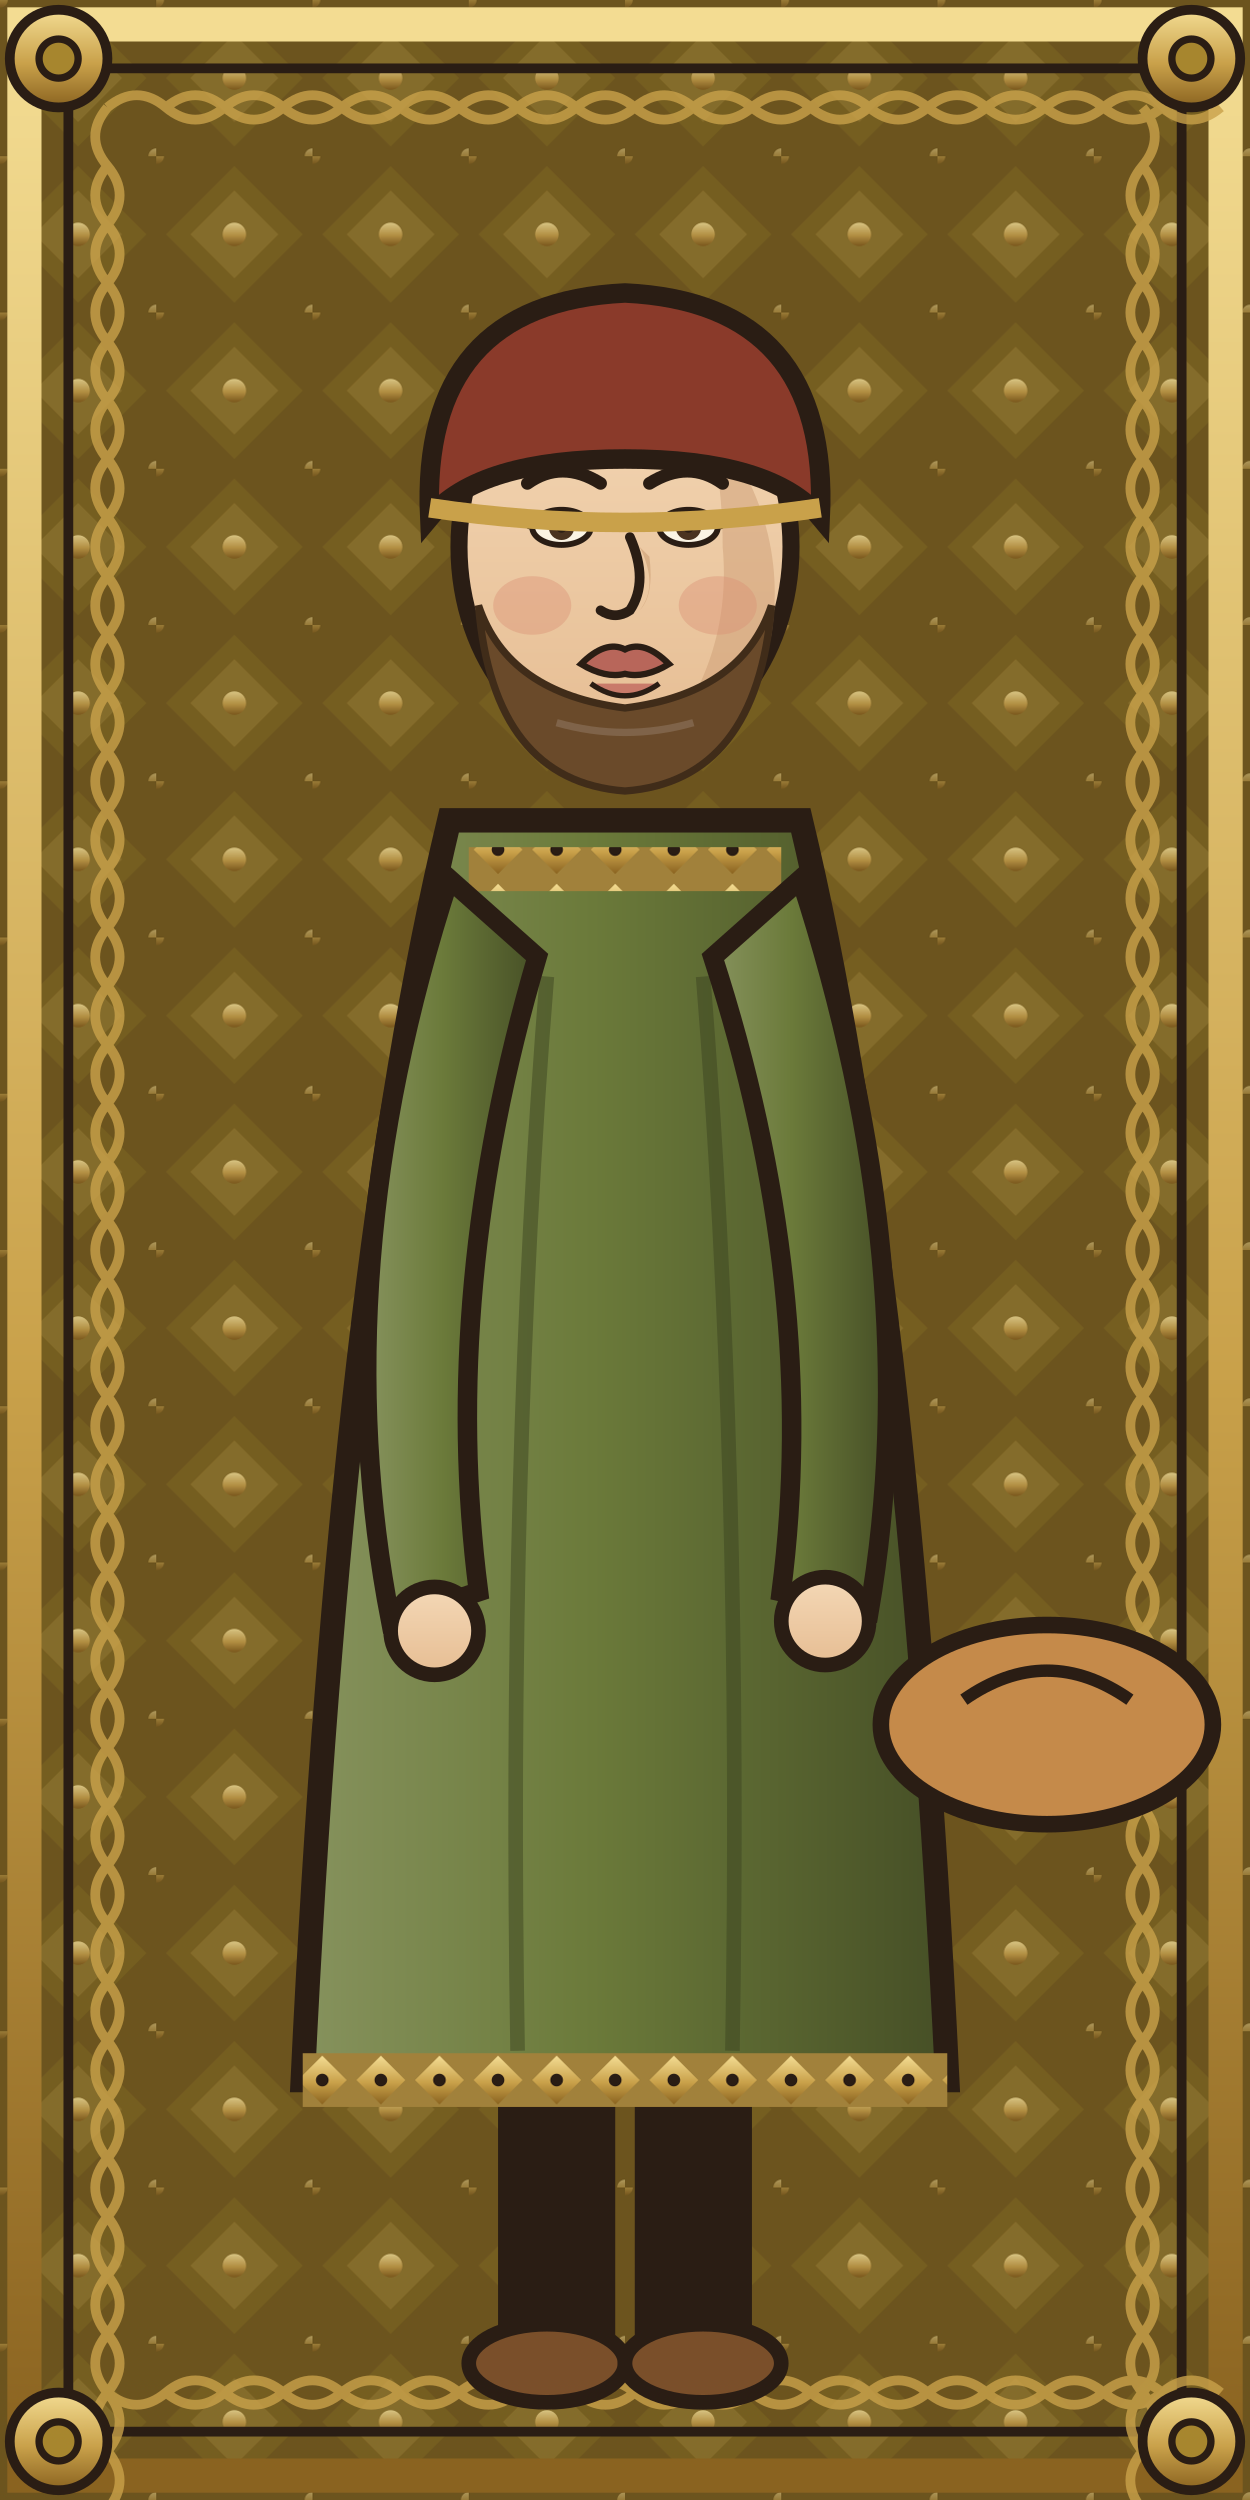
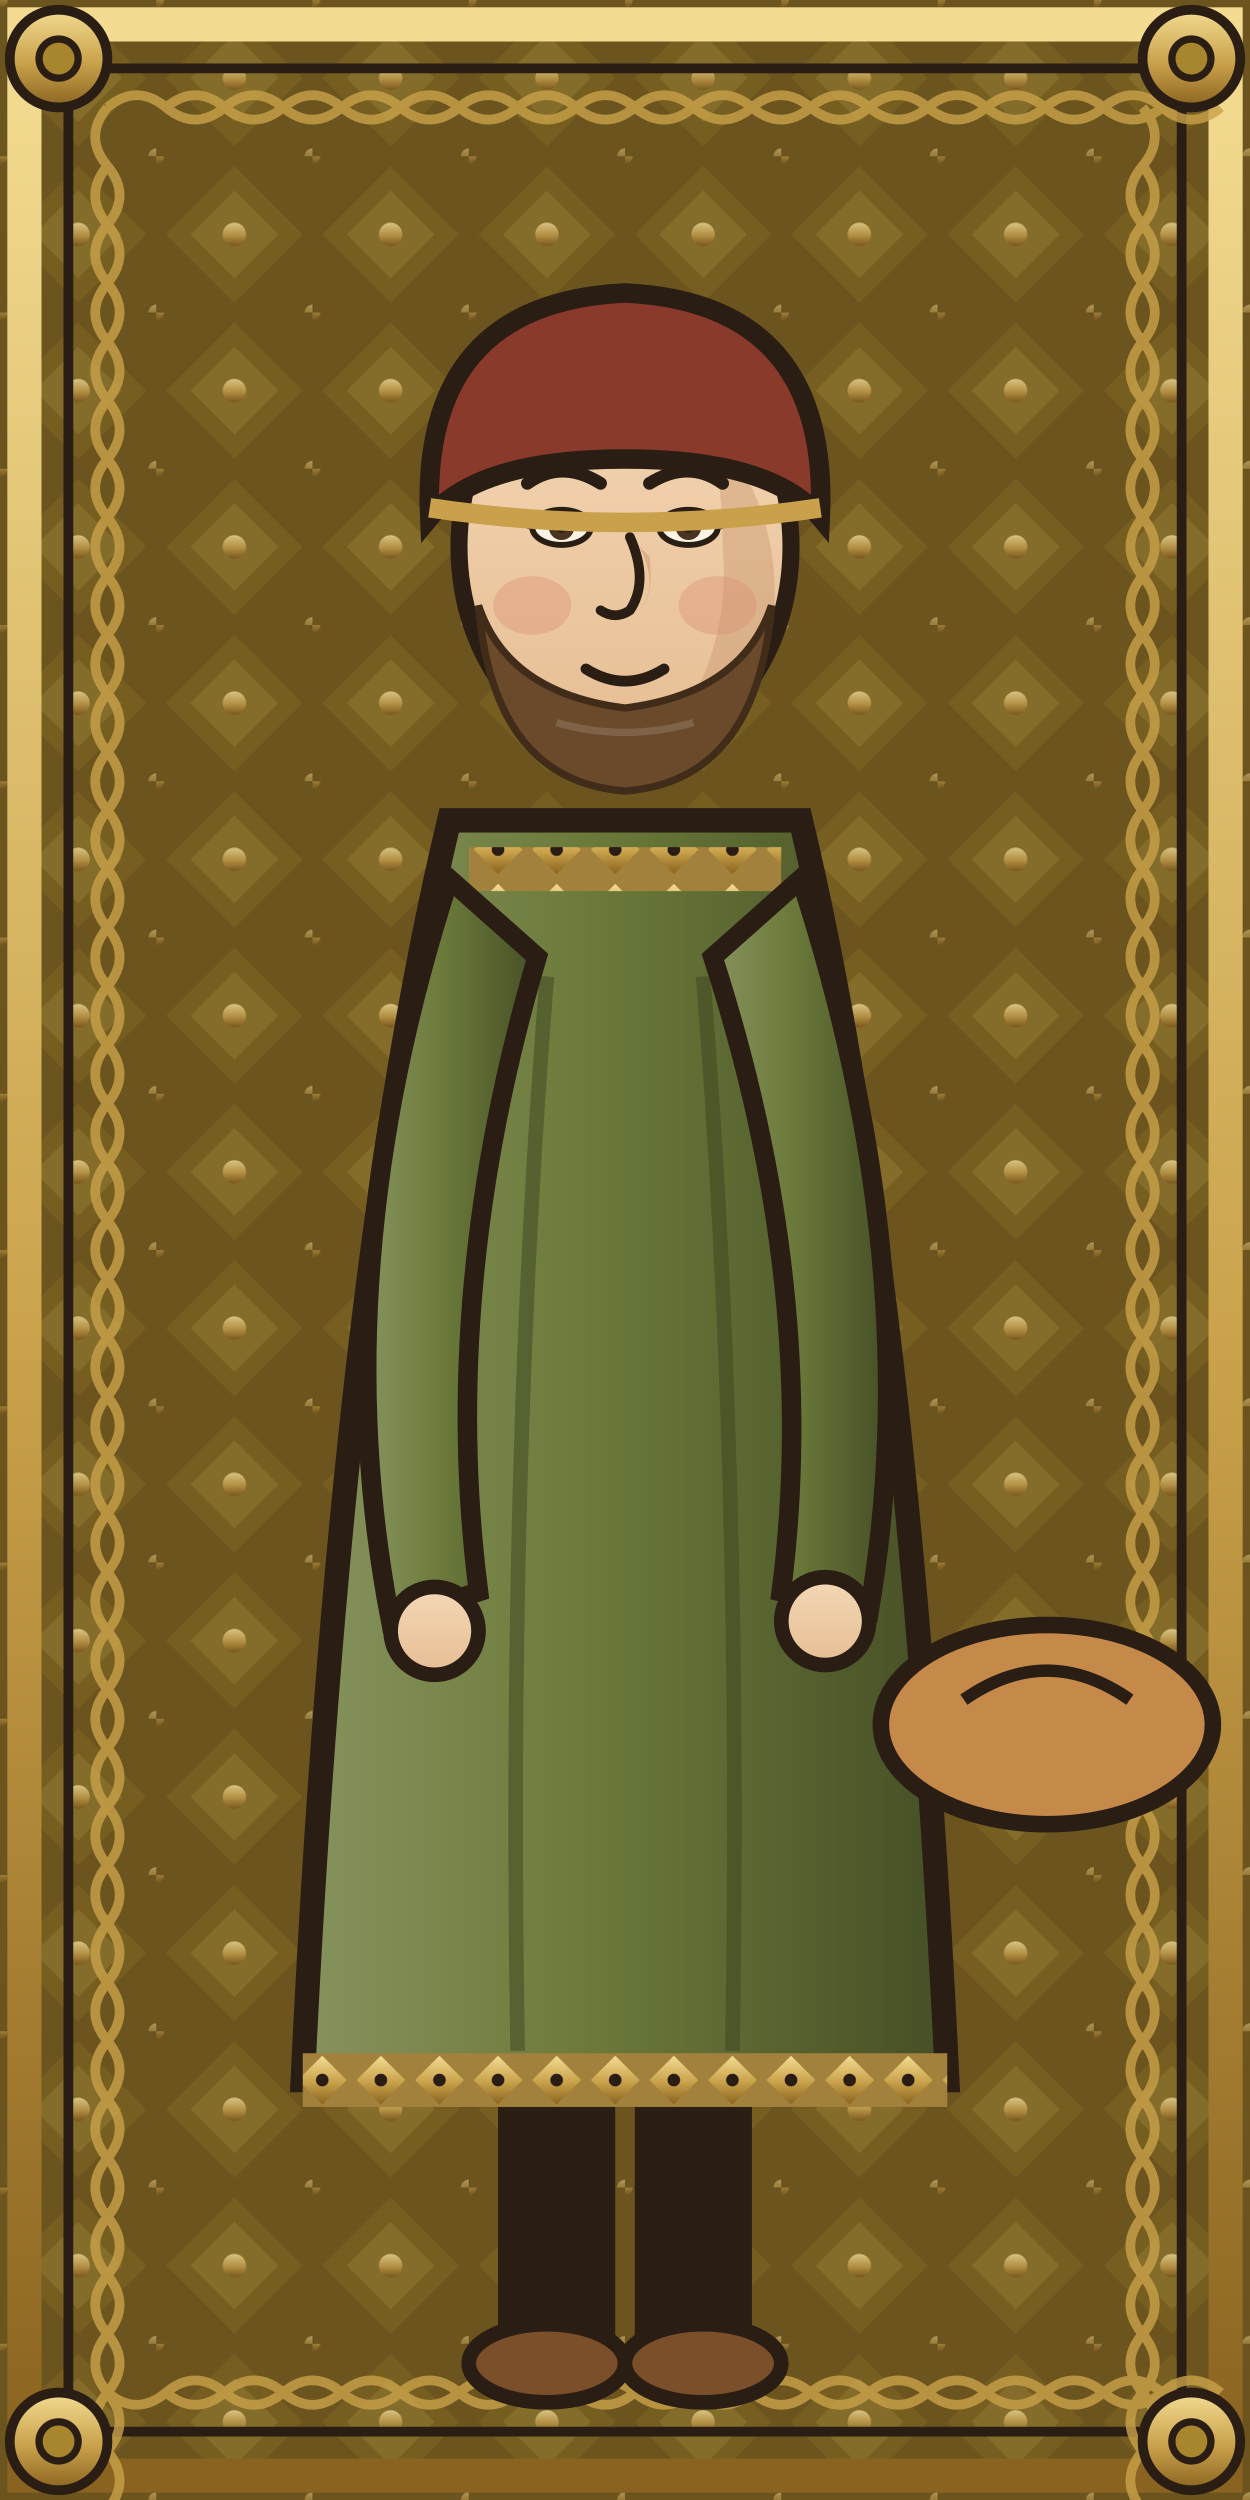
<svg xmlns="http://www.w3.org/2000/svg" viewBox="0 0 256 512" width="256" height="512">
  <defs>
    <linearGradient id="gold" x1="0" y1="0" x2="0" y2="1">
      <stop offset="0" stop-color="#f3dc92" />
      <stop offset="0.55" stop-color="#c9a14a" />
      <stop offset="1" stop-color="#8a6320" />
    </linearGradient>
    <linearGradient id="steel" x1="0" y1="0" x2="1" y2="1">
      <stop offset="0" stop-color="#eef1f4" />
      <stop offset="0.5" stop-color="#8a8f96" />
      <stop offset="1" stop-color="#4b5058" />
    </linearGradient>
    <linearGradient id="skin" x1="0" y1="0" x2="0" y2="1">
      <stop offset="0" stop-color="#f4d8b6" />
      <stop offset="1" stop-color="#e6bd93" />
    </linearGradient>
    <linearGradient id="parch" x1="0" y1="0" x2="0" y2="1">
      <stop offset="0" stop-color="#f4ead2" />
      <stop offset="1" stop-color="#e9dcbf" />
    </linearGradient>
  </defs>
  <defs>
    <linearGradient id="robe" x1="0" y1="0" x2="1" y2="0">
      <stop offset="0" stop-color="#86925d" />
      <stop offset="0.45" stop-color="#6b7a3a" />
      <stop offset="1" stop-color="#464f26" />
    </linearGradient>
    <pattern id="emb" width="12" height="12" patternUnits="userSpaceOnUse">
      <rect width="12" height="12" fill="#a1813b" />
      <path d="M6 1 L11 6 L6 11 L1 6 Z" fill="url(#gold)" />
      <circle cx="6" cy="6" r="1.3" fill="#2a1d14" />
    </pattern>
  </defs>
  <defs>
    <pattern id="field" width="32" height="32" patternUnits="userSpaceOnUse">
      <rect width="32" height="32" fill="#7a5f22" />
      <path d="M16 2 L30 16 L16 30 L2 16 Z" fill="#8e7227" opacity="0.55" />
      <path d="M16 7 L25 16 L16 25 L7 16 Z" fill="#b09243" opacity="0.4" />
      <circle cx="16" cy="16" r="2.4" fill="url(#gold)" />
      <circle cx="0" cy="0" r="1.6" fill="url(#gold)" opacity="0.6" />
      <circle cx="32" cy="32" r="1.6" fill="url(#gold)" opacity="0.6" />
    </pattern>
  </defs>
  <rect x="0" y="0" width="256" height="512" fill="url(#field)" />
  <rect x="0" y="0" width="256" height="512" fill="#000" opacity="0.12" />
  <rect x="5" y="5" width="246" height="502" fill="none" stroke="url(#gold)" stroke-width="7" />
  <rect x="14" y="14" width="228" height="484" fill="none" stroke="#2a1d14" stroke-width="2" />
  <path d="M22 22 q6 -5 12 0 t12 0 M22 490 q6 5 12 0 t12 0 M34 22 q6 -5 12 0 t12 0 M34 490 q6 5 12 0 t12 0 M46 22 q6 -5 12 0 t12 0 M46 490 q6 5 12 0 t12 0 M58 22 q6 -5 12 0 t12 0 M58 490 q6 5 12 0 t12 0 M70 22 q6 -5 12 0 t12 0 M70 490 q6 5 12 0 t12 0 M82 22 q6 -5 12 0 t12 0 M82 490 q6 5 12 0 t12 0 M94 22 q6 -5 12 0 t12 0 M94 490 q6 5 12 0 t12 0 M106 22 q6 -5 12 0 t12 0 M106 490 q6 5 12 0 t12 0 M118 22 q6 -5 12 0 t12 0 M118 490 q6 5 12 0 t12 0 M130 22 q6 -5 12 0 t12 0 M130 490 q6 5 12 0 t12 0 M142 22 q6 -5 12 0 t12 0 M142 490 q6 5 12 0 t12 0 M154 22 q6 -5 12 0 t12 0 M154 490 q6 5 12 0 t12 0 M166 22 q6 -5 12 0 t12 0 M166 490 q6 5 12 0 t12 0 M178 22 q6 -5 12 0 t12 0 M178 490 q6 5 12 0 t12 0 M190 22 q6 -5 12 0 t12 0 M190 490 q6 5 12 0 t12 0 M202 22 q6 -5 12 0 t12 0 M202 490 q6 5 12 0 t12 0 M214 22 q6 -5 12 0 t12 0 M214 490 q6 5 12 0 t12 0 M226 22 q6 -5 12 0 t12 0 M226 490 q6 5 12 0 t12 0 M22 22 q-5 6 0 12 t0 12 M234 22 q5 6 0 12 t0 12 M22 34 q-5 6 0 12 t0 12 M234 34 q5 6 0 12 t0 12 M22 46 q-5 6 0 12 t0 12 M234 46 q5 6 0 12 t0 12 M22 58 q-5 6 0 12 t0 12 M234 58 q5 6 0 12 t0 12 M22 70 q-5 6 0 12 t0 12 M234 70 q5 6 0 12 t0 12 M22 82 q-5 6 0 12 t0 12 M234 82 q5 6 0 12 t0 12 M22 94 q-5 6 0 12 t0 12 M234 94 q5 6 0 12 t0 12 M22 106 q-5 6 0 12 t0 12 M234 106 q5 6 0 12 t0 12 M22 118 q-5 6 0 12 t0 12 M234 118 q5 6 0 12 t0 12 M22 130 q-5 6 0 12 t0 12 M234 130 q5 6 0 12 t0 12 M22 142 q-5 6 0 12 t0 12 M234 142 q5 6 0 12 t0 12 M22 154 q-5 6 0 12 t0 12 M234 154 q5 6 0 12 t0 12 M22 166 q-5 6 0 12 t0 12 M234 166 q5 6 0 12 t0 12 M22 178 q-5 6 0 12 t0 12 M234 178 q5 6 0 12 t0 12 M22 190 q-5 6 0 12 t0 12 M234 190 q5 6 0 12 t0 12 M22 202 q-5 6 0 12 t0 12 M234 202 q5 6 0 12 t0 12 M22 214 q-5 6 0 12 t0 12 M234 214 q5 6 0 12 t0 12 M22 226 q-5 6 0 12 t0 12 M234 226 q5 6 0 12 t0 12 M22 238 q-5 6 0 12 t0 12 M234 238 q5 6 0 12 t0 12 M22 250 q-5 6 0 12 t0 12 M234 250 q5 6 0 12 t0 12 M22 262 q-5 6 0 12 t0 12 M234 262 q5 6 0 12 t0 12 M22 274 q-5 6 0 12 t0 12 M234 274 q5 6 0 12 t0 12 M22 286 q-5 6 0 12 t0 12 M234 286 q5 6 0 12 t0 12 M22 298 q-5 6 0 12 t0 12 M234 298 q5 6 0 12 t0 12 M22 310 q-5 6 0 12 t0 12 M234 310 q5 6 0 12 t0 12 M22 322 q-5 6 0 12 t0 12 M234 322 q5 6 0 12 t0 12 M22 334 q-5 6 0 12 t0 12 M234 334 q5 6 0 12 t0 12 M22 346 q-5 6 0 12 t0 12 M234 346 q5 6 0 12 t0 12 M22 358 q-5 6 0 12 t0 12 M234 358 q5 6 0 12 t0 12 M22 370 q-5 6 0 12 t0 12 M234 370 q5 6 0 12 t0 12 M22 382 q-5 6 0 12 t0 12 M234 382 q5 6 0 12 t0 12 M22 394 q-5 6 0 12 t0 12 M234 394 q5 6 0 12 t0 12 M22 406 q-5 6 0 12 t0 12 M234 406 q5 6 0 12 t0 12 M22 418 q-5 6 0 12 t0 12 M234 418 q5 6 0 12 t0 12 M22 430 q-5 6 0 12 t0 12 M234 430 q5 6 0 12 t0 12 M22 442 q-5 6 0 12 t0 12 M234 442 q5 6 0 12 t0 12 M22 454 q-5 6 0 12 t0 12 M234 454 q5 6 0 12 t0 12 M22 466 q-5 6 0 12 t0 12 M234 466 q5 6 0 12 t0 12 M22 478 q-5 6 0 12 t0 12 M234 478 q5 6 0 12 t0 12 M22 490 q-5 6 0 12 t0 12 M234 490 q5 6 0 12 t0 12" fill="none" stroke="#c9a14a" stroke-width="2" opacity="0.8" />
  <circle cx="12" cy="12" r="10" fill="url(#gold)" stroke="#2a1d14" stroke-width="2" />
  <circle cx="12" cy="12" r="4" fill="#a7862e" stroke="#2a1d14" stroke-width="1.5" />
  <circle cx="244" cy="12" r="10" fill="url(#gold)" stroke="#2a1d14" stroke-width="2" />
  <circle cx="244" cy="12" r="4" fill="#a7862e" stroke="#2a1d14" stroke-width="1.5" />
  <circle cx="12" cy="500" r="10" fill="url(#gold)" stroke="#2a1d14" stroke-width="2" />
  <circle cx="12" cy="500" r="4" fill="#a7862e" stroke="#2a1d14" stroke-width="1.5" />
  <circle cx="244" cy="500" r="10" fill="url(#gold)" stroke="#2a1d14" stroke-width="2" />
  <circle cx="244" cy="500" r="4" fill="#a7862e" stroke="#2a1d14" stroke-width="1.5" />
  <rect x="102" y="420" width="24" height="60" fill="#2a1d14" />
  <rect x="130" y="420" width="24" height="60" fill="#2a1d14" />
  <ellipse cx="112" cy="484" rx="16" ry="8" fill="#7a4f2a" stroke="#2a1d14" stroke-width="3" />
  <ellipse cx="144" cy="484" rx="16" ry="8" fill="#7a4f2a" stroke="#2a1d14" stroke-width="3" />
  <path d="M92 168 L164 168 Q186 260 194 426 L62 426 Q70 260 92 168 Z" fill="url(#robe)" stroke="#2a1d14" stroke-width="5" />
  <path d="M62 426 L194 426" stroke="url(#emb)" stroke-width="11" />
  <path d="M128 176 L128 420" stroke="url(#gold)" stroke-width="4" opacity="0.7" />
  <path d="M112 200 Q104 300 106 420" fill="none" stroke="#3b4320" stroke-width="3" opacity="0.5" />
  <path d="M144 200 Q152 300 150 420" fill="none" stroke="#3b4320" stroke-width="3" opacity="0.5" />
  <path d="M96 178 L160 178" stroke="url(#emb)" stroke-width="9" />
  <path d="M92 180 Q66 260 80 332 L98 326 Q90 264 110 196 Z" fill="url(#robe)" stroke="#2a1d14" stroke-width="4" />
  <path d="M164 180 Q190 260 178 330 L160 326 Q168 264 146 196 Z" fill="url(#robe)" stroke="#2a1d14" stroke-width="4" />
  <circle cx="89" cy="334" r="9" fill="url(#skin)" stroke="#2a1d14" stroke-width="3" />
  <circle cx="169" cy="332" r="9" fill="url(#skin)" stroke="#2a1d14" stroke-width="3" />
  <g transform="translate(128 112)">
    <ellipse cx="0" cy="0" rx="34" ry="42" fill="url(#skin)" stroke="#2a1d14" stroke-width="3.5" />
    <path d="M14 -30 Q34 -8 30 18 Q26 36 8 40 Q22 22 20 0 Q20 -20 14 -30 Z" fill="#c99a70" opacity="0.45" />
    <ellipse cx="-19" cy="12" rx="8" ry="6" fill="#d98f74" opacity="0.4" />
    <ellipse cx="19" cy="12" rx="8" ry="6" fill="#d98f74" opacity="0.4" />
    <path d="M-8 37 Q0 41 8 37" fill="none" stroke="#c99a70" stroke-width="2" opacity="0.7" />
    <ellipse cx="-13" cy="-4" rx="6" ry="3.6" fill="#fbf4e4" stroke="#2a1d14" stroke-width="1.2" />
    <circle cx="-13" cy="-4" r="2.6" fill="#4a3320" />
    <circle cx="-13" cy="-4" r="1.1" fill="#2a1d14" />
    <circle cx="-12.1" cy="-5" r="0.6" fill="#ffffff" />
    <path d="M-19.5 -4.5 Q-13 -9 -6.5 -4.5" fill="none" stroke="#2a1d14" stroke-width="1.8" stroke-linecap="round" />
    <ellipse cx="13" cy="-4" rx="6" ry="3.6" fill="#fbf4e4" stroke="#2a1d14" stroke-width="1.2" />
    <circle cx="13" cy="-4" r="2.6" fill="#4a3320" />
    <circle cx="13" cy="-4" r="1.1" fill="#2a1d14" />
    <circle cx="13.9" cy="-5" r="0.6" fill="#ffffff" />
    <path d="M6.5 -4.5 Q13 -9 19.5 -4.5" fill="none" stroke="#2a1d14" stroke-width="1.8" stroke-linecap="round" />
    <path d="M-20 -13 Q-13 -18 -5 -13" fill="none" stroke="#2a1d14" stroke-width="2.6" stroke-linecap="round" />
    <path d="M5 -13 Q13 -18 20 -13" fill="none" stroke="#2a1d14" stroke-width="2.6" stroke-linecap="round" />
    <path d="M1 -2 Q5 7 1 13 Q-2 15 -5 13" fill="none" stroke="#2a1d14" stroke-width="2" stroke-linecap="round" />
    <path d="M3 0 Q7 8 3 13 Q6 10 5 2 Z" fill="#c99a70" opacity="0.55" />
-     <path d="M-9 24 Q-4 19 0 21 Q4 19 9 24 Q4 27 0 26 Q-4 27 -9 24 Z" fill="#b8665a" stroke="#2a1d14" stroke-width="1.3" />
-     <path d="M-7 28 Q0 33 7 28" fill="#c97a6a" stroke="#2a1d14" stroke-width="1.1" />
+     <path d="M-8 25 Q0 30 8 25" fill="none" stroke="#2a1d14" stroke-width="2.2" stroke-linecap="round" />
    <path d="M-30 12 Q-27 48 0 50 Q27 48 30 12 Q24 30 0 33 Q-24 30 -30 12 Z" fill="#6a4a2a" stroke="#402c19" stroke-width="1.5" />
    <path d="M-14 36 Q0 40 14 36" fill="none" stroke="#886e55" stroke-width="1.5" opacity="0.7" />
    <path d="M-37 -10 Q-42 -50 0 -52 Q42 -50 37 -10 Q31 -28 18 -32 Q0 -22 -18 -32 Q-31 -28 -37 -10 Z" fill="#6a4a2a" stroke="#2a1d14" stroke-width="3" />
    <path d="M-24 -34 Q-14.4 -26 -19.2 -18" fill="none" stroke="#4a341d" stroke-width="1.2" opacity="0.7" />
    <path d="M-12 -34 Q-7.2 -26 -9.6 -18" fill="none" stroke="#4a341d" stroke-width="1.2" opacity="0.7" />
    <path d="M0 -34 Q0.0 -26 0.0 -18" fill="none" stroke="#4a341d" stroke-width="1.2" opacity="0.7" />
    <path d="M12 -34 Q7.2 -26 9.6 -18" fill="none" stroke="#4a341d" stroke-width="1.2" opacity="0.7" />
    <path d="M24 -34 Q14.4 -26 19.2 -18" fill="none" stroke="#4a341d" stroke-width="1.2" opacity="0.7" />
    <path d="M-40 -6 Q-42 -50 0 -52 Q42 -50 40 -6 Q30 -18 0 -18 Q-30 -18 -40 -6 Z" fill="#8a3a2a" stroke="#2a1d14" stroke-width="4" />
    <path d="M-40 -8 Q0 -2 40 -8" fill="none" stroke="#c9a14a" stroke-width="4" />
  </g>
  <g transform="translate(160 292) scale(0.85)">
    <ellipse cx="64" cy="72" rx="40" ry="24" fill="#c58a4a" stroke="#2a1d14" stroke-width="4" />
    <path d="M44 66 Q64 52 84 66" fill="none" stroke="#2a1d14" stroke-width="3" />
  </g>
</svg>
